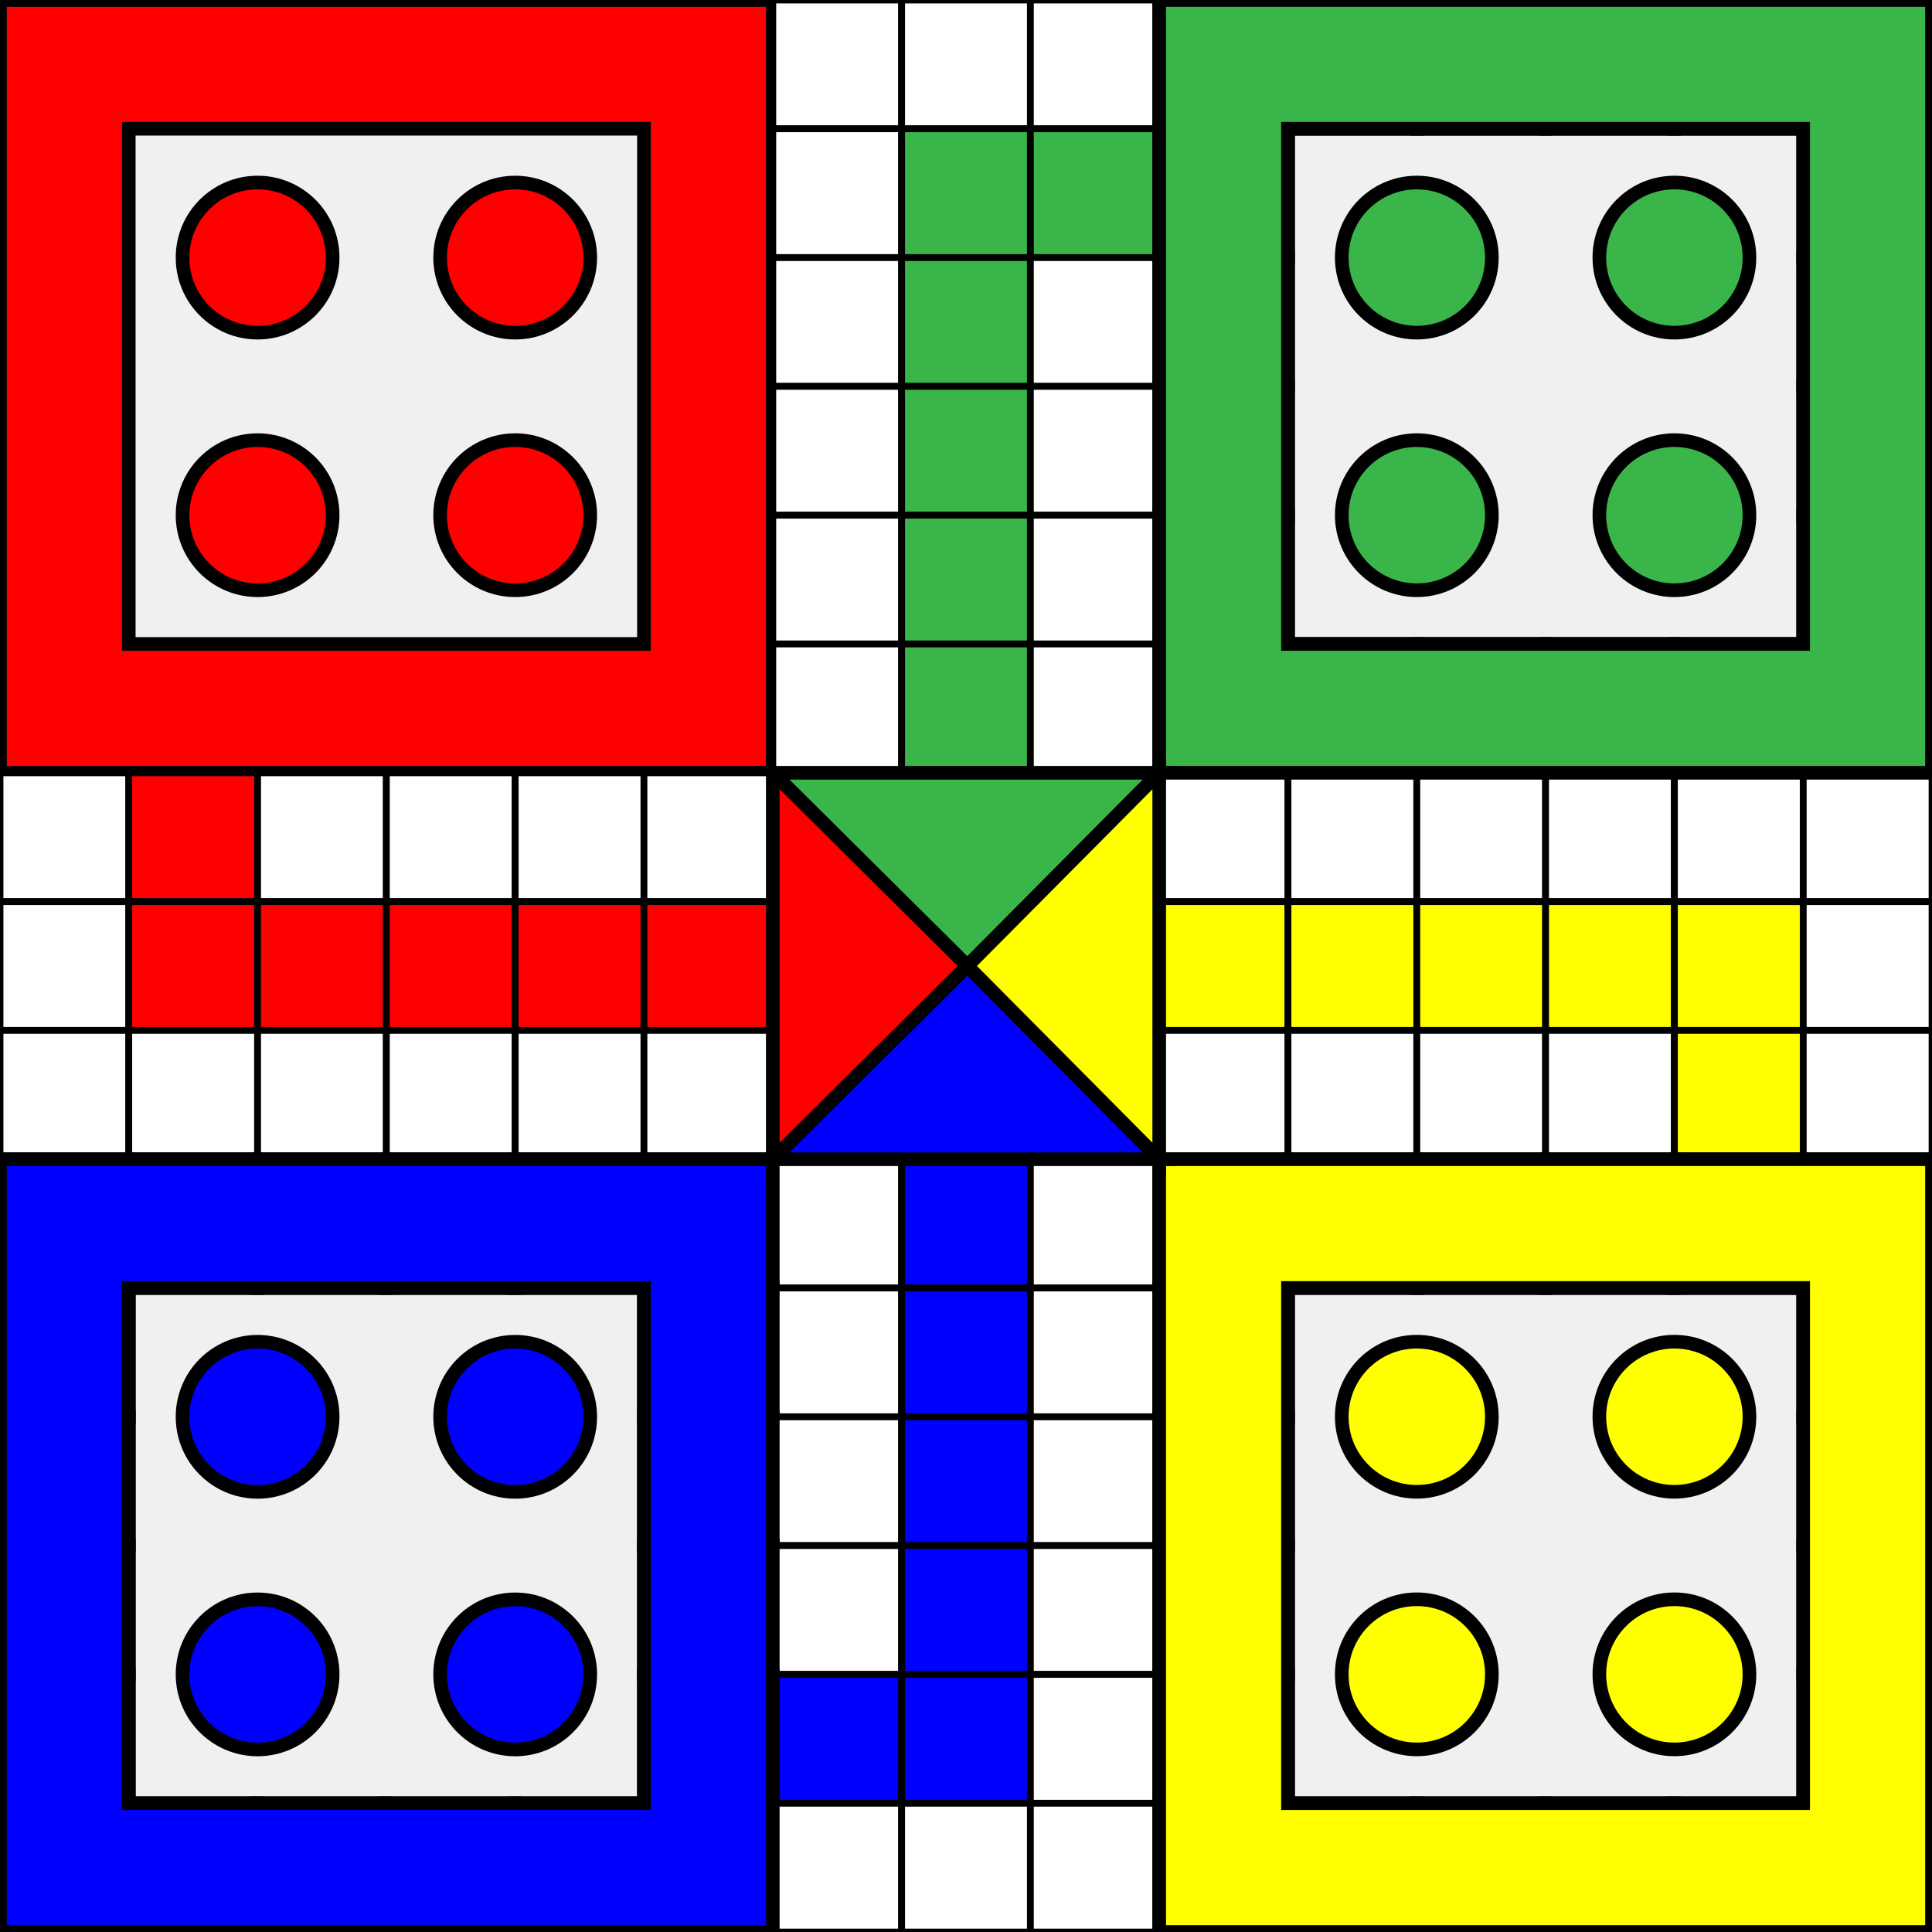
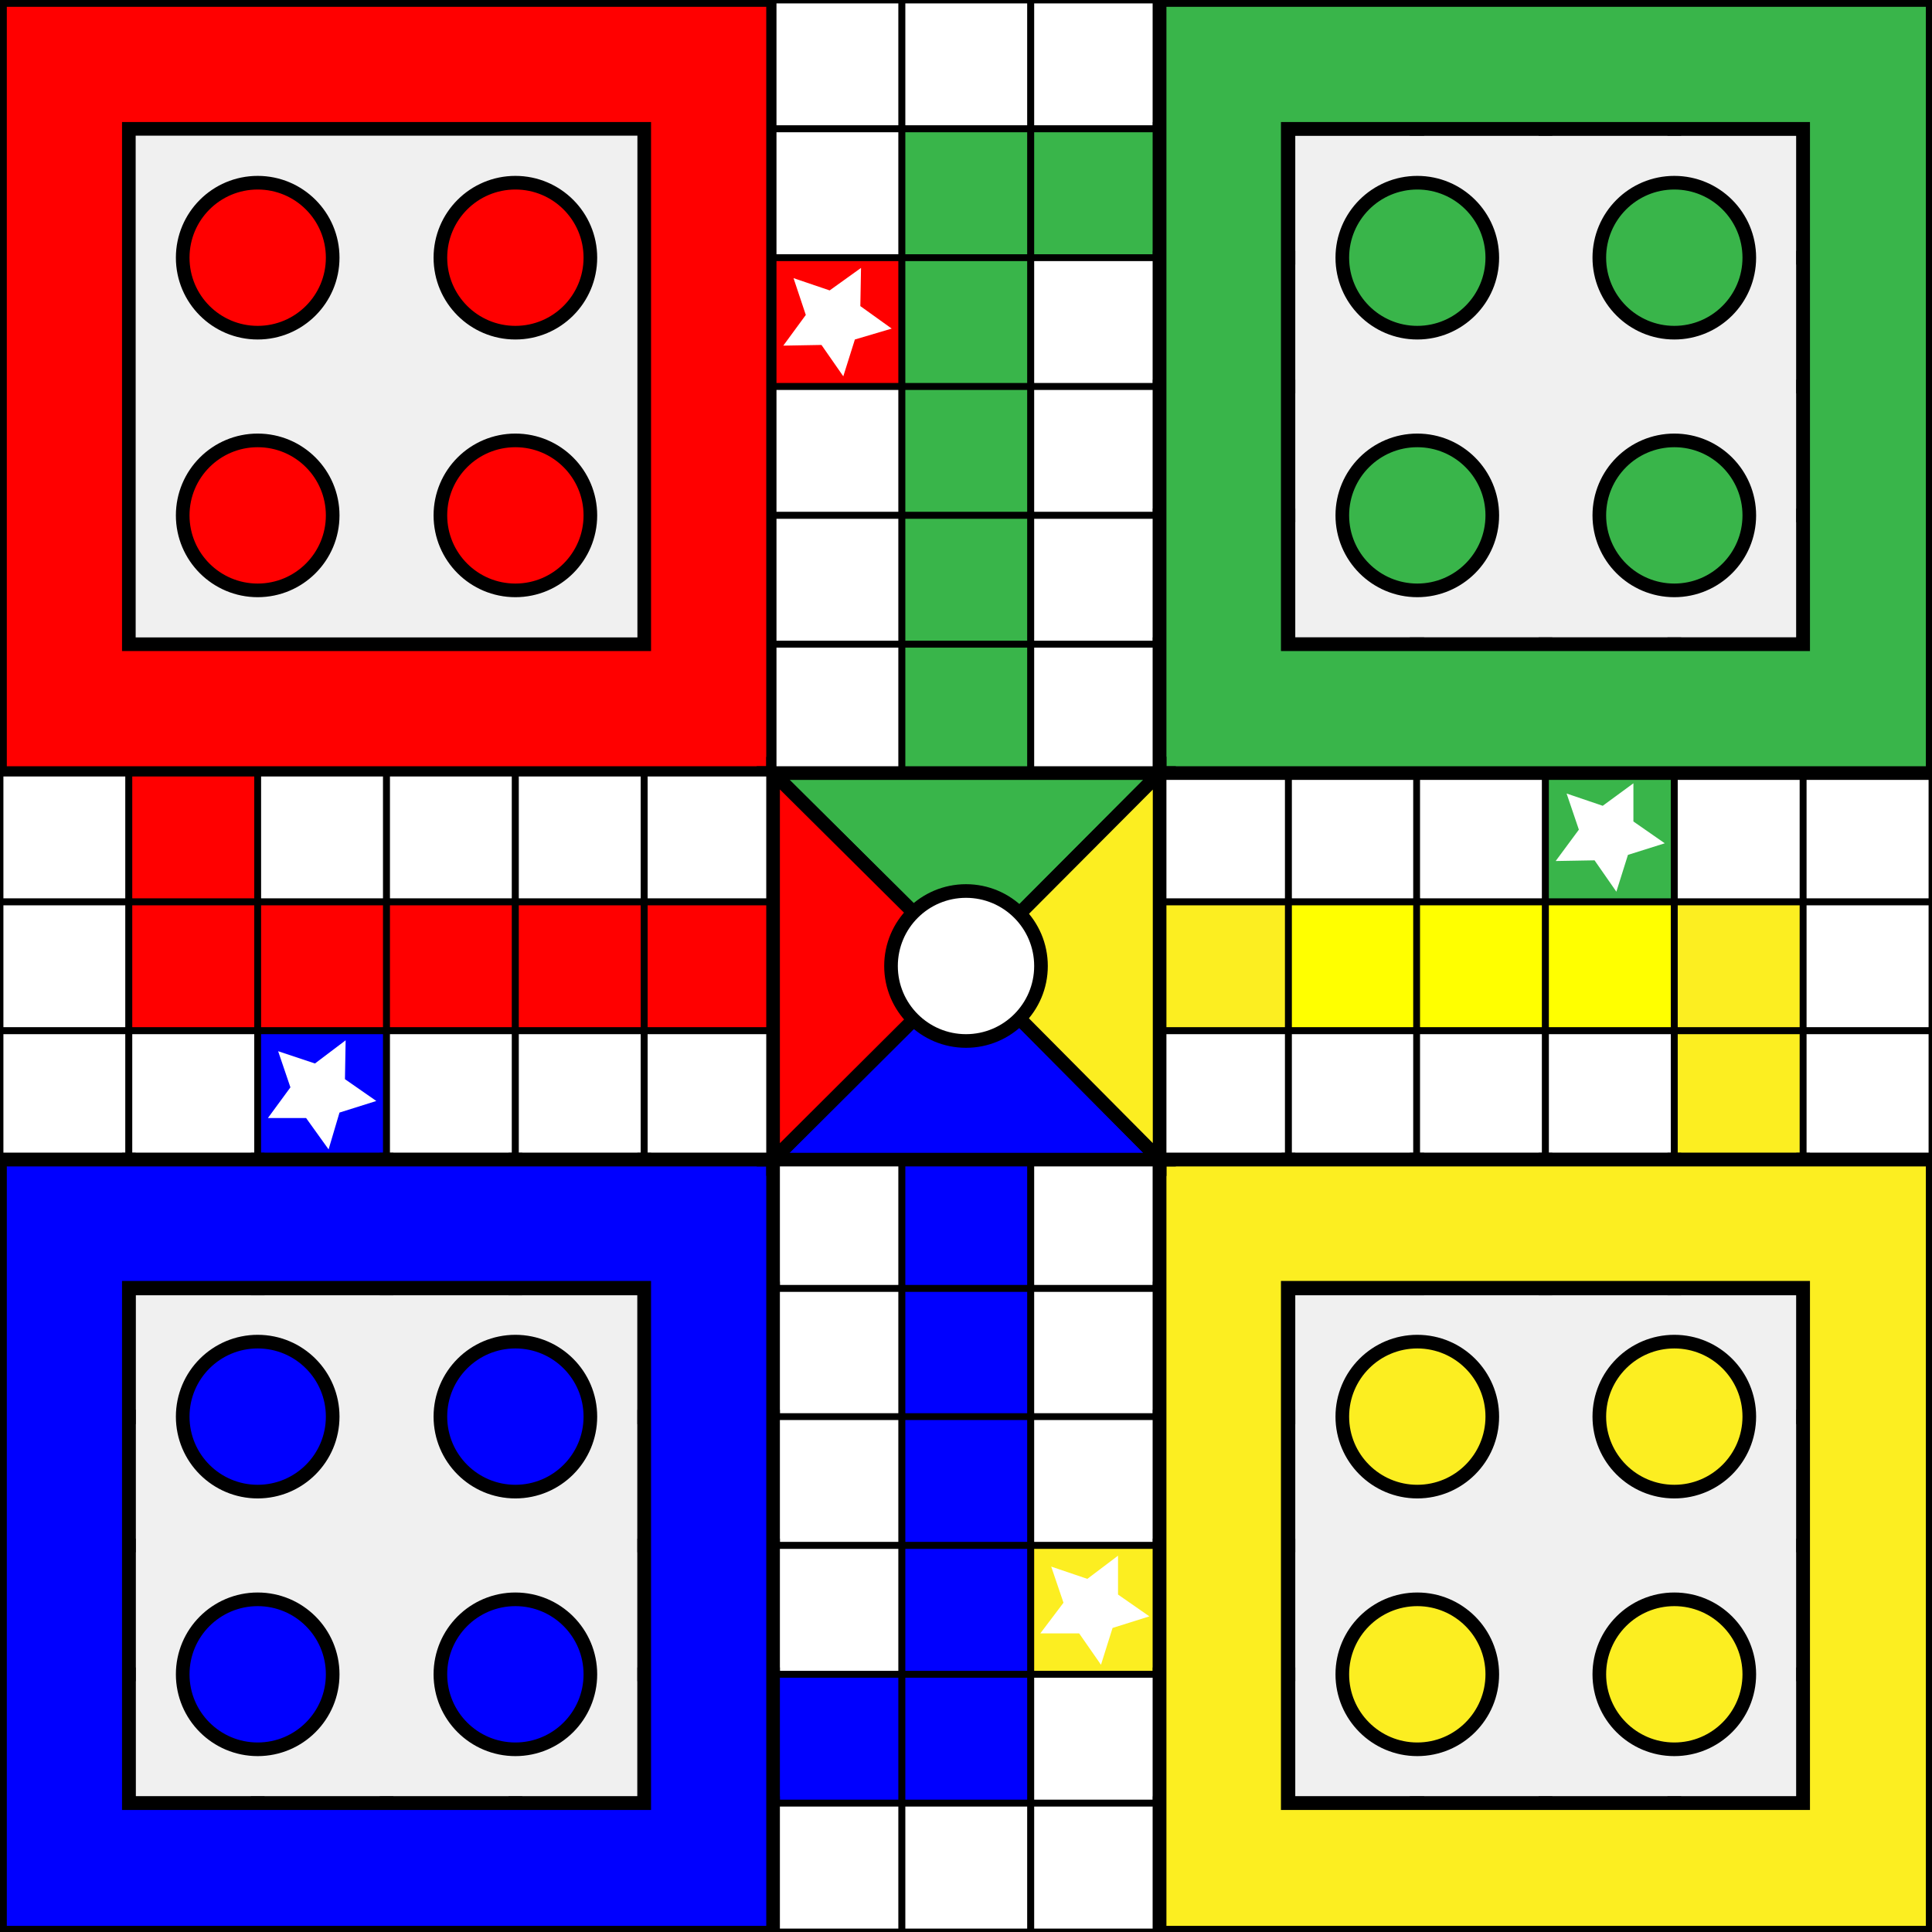
- <svg xmlns="http://www.w3.org/2000/svg" version="1.1" id="Layer_1" x="0px" y="0px" viewBox="0 0 283.43 283.43" style="enable-background:new 0 0 283.43 283.43;" xml:space="preserve">
+ <svg xmlns="http://www.w3.org/2000/svg" version="1.1" id="Layer_1" x="0px" y="0px" viewBox="0 0 283.4 283.4" style="enable-background:new 0 0 283.4 283.4;" xml:space="preserve">
  <style type="text/css">
	.st0{fill:#FF0000;stroke:#000000;stroke-width:2;stroke-miterlimit:10;}
	.st1{fill:#FFFFFF;stroke:#000000;stroke-miterlimit:10;}
	.st2{fill:#FFFFFF;stroke:#000000;stroke-width:2;stroke-miterlimit:10;}
	.st3{fill:#39B54A;stroke:#000000;stroke-miterlimit:10;}
	.st4{fill:#FF0000;stroke:#000000;stroke-miterlimit:10;}
- 	.st5{fill:#FFFF00;stroke:#000000;stroke-miterlimit:10;}
- 	.st6{fill:#0000FF;stroke:#000000;stroke-miterlimit:10;}
- 	.st7{fill:#39B54A;stroke:#000000;stroke-width:2;stroke-miterlimit:10;}
- 	.st8{fill:#0000FF;stroke:#000000;stroke-width:2;stroke-miterlimit:10;}
- 	.st9{fill:#FFFF00;stroke:#000000;stroke-width:2;stroke-miterlimit:10;}
+ 	.st5{fill:#FCEE21;stroke:#000000;stroke-miterlimit:10;}
+ 	.st6{fill:#FFFF00;stroke:#000000;stroke-miterlimit:10;}
+ 	.st7{fill:#0000FF;stroke:#000000;stroke-miterlimit:10;}
+ 	.st8{fill:#39B54A;stroke:#000000;stroke-width:2;stroke-miterlimit:10;}
+ 	.st9{fill:#0000FF;stroke:#000000;stroke-width:2;stroke-miterlimit:10;}
+ 	.st10{fill:#FCEE21;stroke:#000000;stroke-width:2;stroke-miterlimit:10;}
+ 	.st11{fill:#FFFFFF;}
</style>
-   <path class="st0" d="M0,0v113.37h113.37V0H0z M94.47,94.47H18.89V18.89h75.58V94.47z" />
-   <rect x="113.37" y="0" class="st1" width="18.9" height="18.9" />
-   <rect x="132.27" y="0" class="st1" width="18.9" height="18.9" />
-   <rect x="151.16" y="0" class="st1" width="18.9" height="18.9" />
-   <rect x="170.06" y="0" class="st2" width="18.9" height="18.9" />
-   <rect x="188.95" y="0" class="st2" width="18.9" height="18.9" />
-   <rect x="207.85" y="0" class="st2" width="18.9" height="18.9" />
-   <rect x="226.74" y="0" class="st2" width="18.9" height="18.9" />
-   <rect x="245.64" y="0" class="st2" width="18.9" height="18.9" />
-   <rect x="264.54" y="0" class="st2" width="18.9" height="18.9" />
-   <rect x="113.37" y="18.89" class="st1" width="18.9" height="18.9" />
-   <rect x="132.27" y="18.89" class="st3" width="18.9" height="18.9" />
-   <rect x="151.16" y="18.89" class="st3" width="18.9" height="18.9" />
-   <rect x="170.06" y="18.89" class="st2" width="18.9" height="18.9" />
-   <rect x="264.54" y="18.89" class="st2" width="18.9" height="18.9" />
-   <rect x="113.37" y="37.79" class="st1" width="18.9" height="18.9" />
-   <rect x="132.27" y="37.79" class="st3" width="18.9" height="18.9" />
-   <rect x="151.16" y="37.79" class="st1" width="18.9" height="18.9" />
-   <rect x="170.06" y="37.79" class="st2" width="18.9" height="18.9" />
-   <rect x="264.54" y="37.79" class="st2" width="18.9" height="18.9" />
-   <rect x="113.37" y="56.68" class="st1" width="18.9" height="18.9" />
-   <rect x="132.27" y="56.68" class="st3" width="18.9" height="18.9" />
-   <rect x="151.16" y="56.68" class="st1" width="18.9" height="18.9" />
-   <rect x="170.06" y="56.68" class="st2" width="18.9" height="18.9" />
-   <rect x="264.54" y="56.68" class="st2" width="18.9" height="18.9" />
-   <rect x="113.37" y="75.58" class="st1" width="18.9" height="18.9" />
-   <rect x="132.27" y="75.58" class="st3" width="18.9" height="18.9" />
-   <rect x="151.16" y="75.58" class="st1" width="18.9" height="18.9" />
-   <rect x="170.06" y="75.58" class="st2" width="18.9" height="18.9" />
-   <rect x="264.54" y="75.58" class="st2" width="18.9" height="18.9" />
-   <rect x="113.37" y="94.47" class="st1" width="18.9" height="18.9" />
-   <rect x="132.27" y="94.47" class="st3" width="18.9" height="18.9" />
-   <rect x="151.16" y="94.47" class="st1" width="18.9" height="18.9" />
-   <rect x="170.06" y="94.47" class="st2" width="18.9" height="18.9" />
-   <rect x="188.95" y="94.47" class="st2" width="18.9" height="18.9" />
-   <rect x="207.85" y="94.47" class="st2" width="18.9" height="18.9" />
-   <rect x="226.74" y="94.47" class="st2" width="18.9" height="18.9" />
-   <rect x="245.64" y="94.47" class="st2" width="18.9" height="18.9" />
-   <rect x="264.54" y="94.47" class="st2" width="18.9" height="18.9" />
-   <rect x="0" y="113.37" class="st1" width="18.9" height="18.9" />
-   <rect x="18.89" y="113.37" class="st4" width="18.9" height="18.9" />
-   <rect x="37.79" y="113.37" class="st1" width="18.9" height="18.9" />
-   <rect x="56.68" y="113.37" class="st1" width="18.9" height="18.9" />
-   <rect x="75.58" y="113.37" class="st1" width="18.9" height="18.9" />
-   <rect x="94.47" y="113.37" class="st1" width="18.9" height="18.9" />
-   <rect x="170.06" y="113.37" class="st1" width="18.9" height="18.9" />
-   <rect x="188.95" y="113.37" class="st1" width="18.9" height="18.9" />
-   <rect x="207.85" y="113.37" class="st1" width="18.9" height="18.9" />
-   <rect x="226.74" y="113.37" class="st1" width="18.9" height="18.9" />
-   <rect x="245.64" y="113.37" class="st1" width="18.9" height="18.9" />
-   <rect x="264.54" y="113.37" class="st1" width="18.9" height="18.9" />
-   <rect x="0" y="132.27" class="st1" width="18.9" height="18.9" />
-   <rect x="18.89" y="132.27" class="st4" width="18.9" height="18.9" />
-   <rect x="37.79" y="132.27" class="st4" width="18.9" height="18.9" />
-   <rect x="56.68" y="132.27" class="st4" width="18.9" height="18.9" />
-   <rect x="75.58" y="132.27" class="st4" width="18.9" height="18.9" />
-   <rect x="94.47" y="132.27" class="st4" width="18.9" height="18.9" />
-   <rect x="170.06" y="132.27" class="st5" width="18.9" height="18.9" />
-   <rect x="188.95" y="132.27" class="st5" width="18.9" height="18.9" />
-   <rect x="207.85" y="132.27" class="st5" width="18.9" height="18.9" />
-   <rect x="226.74" y="132.27" class="st5" width="18.9" height="18.9" />
-   <rect x="245.64" y="132.27" class="st5" width="18.9" height="18.9" />
-   <rect x="264.54" y="132.27" class="st1" width="18.9" height="18.9" />
-   <rect x="0" y="151.16" class="st1" width="18.9" height="18.9" />
-   <rect x="18.89" y="151.16" class="st1" width="18.9" height="18.9" />
-   <rect x="37.79" y="151.16" class="st1" width="18.9" height="18.9" />
-   <rect x="56.68" y="151.16" class="st1" width="18.9" height="18.9" />
-   <rect x="75.58" y="151.16" class="st1" width="18.9" height="18.9" />
-   <rect x="94.47" y="151.16" class="st1" width="18.9" height="18.9" />
-   <rect x="170.06" y="151.16" class="st1" width="18.9" height="18.9" />
-   <rect x="188.95" y="151.16" class="st1" width="18.9" height="18.9" />
-   <rect x="207.85" y="151.16" class="st1" width="18.9" height="18.9" />
-   <rect x="226.74" y="151.16" class="st1" width="18.9" height="18.9" />
-   <rect x="245.64" y="151.16" class="st5" width="18.9" height="18.9" />
-   <rect x="264.54" y="151.16" class="st1" width="18.9" height="18.9" />
-   <rect x="0" y="170.06" class="st2" width="18.9" height="18.9" />
-   <rect x="18.89" y="170.06" class="st2" width="18.9" height="18.9" />
-   <rect x="37.79" y="170.06" class="st2" width="18.9" height="18.9" />
-   <rect x="56.68" y="170.06" class="st2" width="18.9" height="18.9" />
-   <rect x="75.58" y="170.06" class="st2" width="18.9" height="18.9" />
-   <rect x="94.47" y="170.06" class="st2" width="18.9" height="18.9" />
-   <rect x="113.37" y="170.06" class="st1" width="18.9" height="18.9" />
-   <rect x="132.27" y="170.06" class="st6" width="18.9" height="18.9" />
-   <rect x="151.16" y="170.06" class="st1" width="18.9" height="18.9" />
-   <rect x="170.06" y="170.06" class="st2" width="18.9" height="18.9" />
-   <rect x="188.95" y="170.06" class="st2" width="18.9" height="18.9" />
-   <rect x="207.85" y="170.06" class="st2" width="18.9" height="18.9" />
-   <rect x="226.74" y="170.06" class="st2" width="18.9" height="18.9" />
-   <rect x="245.64" y="170.06" class="st2" width="18.9" height="18.9" />
-   <rect x="264.54" y="170.06" class="st2" width="18.9" height="18.9" />
-   <rect x="0" y="188.95" class="st2" width="18.9" height="18.9" />
-   <rect x="94.47" y="188.95" class="st2" width="18.9" height="18.9" />
-   <rect x="113.37" y="188.95" class="st1" width="18.9" height="18.9" />
-   <rect x="132.27" y="188.95" class="st6" width="18.9" height="18.9" />
-   <rect x="151.16" y="188.95" class="st1" width="18.9" height="18.9" />
-   <rect x="170.06" y="188.95" class="st2" width="18.9" height="18.9" />
-   <rect x="264.54" y="188.95" class="st2" width="18.9" height="18.9" />
-   <rect x="0" y="207.85" class="st2" width="18.9" height="18.9" />
-   <rect x="94.47" y="207.85" class="st2" width="18.9" height="18.9" />
-   <rect x="113.37" y="207.85" class="st1" width="18.9" height="18.9" />
-   <rect x="132.27" y="207.85" class="st6" width="18.9" height="18.9" />
-   <rect x="151.16" y="207.85" class="st1" width="18.9" height="18.9" />
-   <rect x="170.06" y="207.85" class="st2" width="18.9" height="18.9" />
-   <rect x="264.54" y="207.85" class="st2" width="18.9" height="18.9" />
-   <rect x="0" y="226.74" class="st2" width="18.9" height="18.9" />
-   <rect x="94.47" y="226.74" class="st2" width="18.9" height="18.9" />
-   <rect x="113.37" y="226.74" class="st1" width="18.9" height="18.9" />
-   <rect x="132.27" y="226.74" class="st6" width="18.9" height="18.9" />
-   <rect x="151.16" y="226.74" class="st1" width="18.9" height="18.9" />
-   <rect x="170.06" y="226.74" class="st2" width="18.9" height="18.9" />
-   <rect x="264.54" y="226.74" class="st2" width="18.9" height="18.9" />
-   <rect x="0" y="245.64" class="st2" width="18.9" height="18.9" />
-   <rect x="94.47" y="245.64" class="st2" width="18.9" height="18.9" />
-   <rect x="113.37" y="245.64" class="st6" width="18.9" height="18.9" />
-   <rect x="132.27" y="245.64" class="st6" width="18.9" height="18.9" />
-   <rect x="151.16" y="245.64" class="st1" width="18.9" height="18.9" />
-   <rect x="170.06" y="245.64" class="st2" width="18.9" height="18.9" />
-   <rect x="264.54" y="245.64" class="st2" width="18.9" height="18.9" />
-   <rect x="0" y="264.54" class="st2" width="18.9" height="18.9" />
-   <rect x="18.89" y="264.54" class="st2" width="18.9" height="18.9" />
-   <rect x="37.79" y="264.54" class="st2" width="18.9" height="18.9" />
-   <rect x="56.68" y="264.54" class="st2" width="18.9" height="18.9" />
-   <rect x="75.58" y="264.54" class="st2" width="18.9" height="18.9" />
-   <rect x="94.47" y="264.54" class="st2" width="18.9" height="18.9" />
-   <rect x="113.37" y="264.54" class="st1" width="18.9" height="18.9" />
-   <rect x="132.27" y="264.54" class="st1" width="18.9" height="18.9" />
-   <rect x="151.16" y="264.54" class="st1" width="18.9" height="18.9" />
-   <rect x="170.06" y="264.54" class="st2" width="18.9" height="18.9" />
-   <rect x="188.95" y="264.54" class="st2" width="18.9" height="18.9" />
-   <rect x="207.85" y="264.54" class="st2" width="18.9" height="18.9" />
-   <rect x="226.74" y="264.54" class="st2" width="18.9" height="18.9" />
-   <rect x="245.64" y="264.54" class="st2" width="18.9" height="18.9" />
-   <rect x="264.54" y="264.54" class="st2" width="18.9" height="18.9" />
-   <path class="st7" d="M170.06,0v113.37h113.37V0H170.06z M264.53,94.47h-75.58V18.89h75.58V94.47z" />
-   <path class="st8" d="M0,170.06v113.37h113.37V170.06H0z M94.47,264.53H18.89v-75.58h75.58V264.53z" />
-   <path class="st9" d="M170.06,170.06v113.37h113.37V170.06H170.06z M264.53,264.53h-75.58v-75.58h75.58V264.53z" />
-   <polygon class="st8" points="170.06,170.06 113.37,170.06 141.91,141.71 " />
-   <polygon class="st7" points="113.37,113.37 141.91,141.71 170.06,113.37 " />
-   <polygon class="st9" points="170.06,113.37 141.91,141.71 170.06,170.06 " />
-   <polygon class="st0" points="113.37,113.37 141.91,141.71 113.37,170.06 " />
-   <circle class="st0" cx="75.58" cy="37.79" r="11.01" />
-   <circle class="st0" cx="37.79" cy="75.58" r="11.01" />
-   <circle class="st0" cx="75.58" cy="75.58" r="11.01" />
-   <circle class="st0" cx="37.79" cy="37.79" r="11.01" />
-   <circle class="st7" cx="245.64" cy="37.79" r="11.01" />
-   <circle class="st7" cx="207.85" cy="75.58" r="11.01" />
-   <circle class="st7" cx="245.64" cy="75.58" r="11.01" />
-   <circle class="st7" cx="207.85" cy="37.79" r="11.01" />
-   <circle class="st8" cx="75.58" cy="207.85" r="11.01" />
-   <circle class="st8" cx="37.79" cy="245.64" r="11.01" />
-   <circle class="st8" cx="75.58" cy="245.64" r="11.01" />
-   <circle class="st8" cx="37.79" cy="207.85" r="11.01" />
-   <circle class="st9" cx="245.64" cy="207.84" r="11.01" />
-   <circle class="st9" cx="207.85" cy="245.63" r="11.01" />
-   <circle class="st9" cx="245.64" cy="245.63" r="11.01" />
-   <circle class="st9" cx="207.85" cy="207.84" r="11.01" />
+   <path class="st0" d="M0,0v113.4h113.4V0H0z M94.5,94.5H18.9V18.9h75.6V94.5z" />
+   <rect x="113.4" y="0" class="st1" width="18.9" height="18.9" />
+   <rect x="132.3" y="0" class="st1" width="18.9" height="18.9" />
+   <rect x="151.2" y="0" class="st1" width="18.9" height="18.9" />
+   <rect x="170.1" y="0" class="st2" width="18.9" height="18.9" />
+   <rect x="189" y="0" class="st2" width="18.9" height="18.9" />
+   <rect x="207.8" y="0" class="st2" width="18.9" height="18.9" />
+   <rect x="226.7" y="0" class="st2" width="18.9" height="18.9" />
+   <rect x="245.6" y="0" class="st2" width="18.9" height="18.9" />
+   <rect x="264.5" y="0" class="st2" width="18.9" height="18.9" />
+   <rect x="113.4" y="18.9" class="st1" width="18.9" height="18.9" />
+   <rect x="132.3" y="18.9" class="st3" width="18.9" height="18.9" />
+   <rect x="151.2" y="18.9" class="st3" width="18.9" height="18.9" />
+   <rect x="170.1" y="18.9" class="st2" width="18.9" height="18.9" />
+   <rect x="264.5" y="18.9" class="st2" width="18.9" height="18.9" />
+   <rect x="113.4" y="37.8" class="st4" width="18.9" height="18.9" />
+   <rect x="132.3" y="37.8" class="st3" width="18.9" height="18.9" />
+   <rect x="151.2" y="37.8" class="st1" width="18.9" height="18.9" />
+   <rect x="170.1" y="37.8" class="st2" width="18.9" height="18.9" />
+   <rect x="264.5" y="37.8" class="st2" width="18.9" height="18.9" />
+   <rect x="113.4" y="56.7" class="st1" width="18.9" height="18.9" />
+   <rect x="132.3" y="56.7" class="st3" width="18.9" height="18.9" />
+   <rect x="151.2" y="56.7" class="st1" width="18.9" height="18.9" />
+   <rect x="170.1" y="56.7" class="st2" width="18.9" height="18.9" />
+   <rect x="264.5" y="56.7" class="st2" width="18.9" height="18.9" />
+   <rect x="113.4" y="75.6" class="st1" width="18.9" height="18.9" />
+   <rect x="132.3" y="75.6" class="st3" width="18.9" height="18.9" />
+   <rect x="151.2" y="75.6" class="st1" width="18.9" height="18.9" />
+   <rect x="170.1" y="75.6" class="st2" width="18.9" height="18.9" />
+   <rect x="264.5" y="75.6" class="st2" width="18.9" height="18.9" />
+   <rect x="113.4" y="94.5" class="st1" width="18.9" height="18.9" />
+   <rect x="132.3" y="94.5" class="st3" width="18.9" height="18.9" />
+   <rect x="151.2" y="94.5" class="st1" width="18.9" height="18.9" />
+   <rect x="170.1" y="94.5" class="st2" width="18.9" height="18.9" />
+   <rect x="189" y="94.5" class="st2" width="18.9" height="18.9" />
+   <rect x="207.8" y="94.5" class="st2" width="18.9" height="18.9" />
+   <rect x="226.7" y="94.5" class="st2" width="18.9" height="18.9" />
+   <rect x="245.6" y="94.5" class="st2" width="18.9" height="18.9" />
+   <rect x="264.5" y="94.5" class="st2" width="18.9" height="18.9" />
+   <rect x="0" y="113.4" class="st1" width="18.9" height="18.9" />
+   <rect x="18.9" y="113.4" class="st4" width="18.9" height="18.9" />
+   <rect x="37.8" y="113.4" class="st1" width="18.9" height="18.9" />
+   <rect x="56.7" y="113.4" class="st1" width="18.9" height="18.9" />
+   <rect x="75.6" y="113.4" class="st1" width="18.9" height="18.9" />
+   <rect x="94.5" y="113.4" class="st1" width="18.9" height="18.9" />
+   <rect x="170.1" y="113.4" class="st1" width="18.9" height="18.9" />
+   <rect x="189" y="113.4" class="st1" width="18.9" height="18.9" />
+   <rect x="207.8" y="113.4" class="st1" width="18.9" height="18.9" />
+   <rect x="226.7" y="113.4" class="st3" width="18.9" height="18.9" />
+   <rect x="245.6" y="113.4" class="st1" width="18.9" height="18.9" />
+   <rect x="264.5" y="113.4" class="st1" width="18.9" height="18.9" />
+   <rect x="0" y="132.3" class="st1" width="18.9" height="18.9" />
+   <rect x="18.9" y="132.3" class="st4" width="18.9" height="18.9" />
+   <rect x="37.8" y="132.3" class="st4" width="18.9" height="18.9" />
+   <rect x="56.7" y="132.3" class="st4" width="18.9" height="18.9" />
+   <rect x="75.6" y="132.3" class="st4" width="18.9" height="18.9" />
+   <rect x="94.5" y="132.3" class="st4" width="18.9" height="18.9" />
+   <rect x="170.1" y="132.3" class="st5" width="18.9" height="18.9" />
+   <rect x="189" y="132.3" class="st6" width="18.9" height="18.9" />
+   <rect x="207.8" y="132.3" class="st6" width="18.9" height="18.9" />
+   <rect x="226.7" y="132.3" class="st6" width="18.9" height="18.9" />
+   <rect x="245.6" y="132.3" class="st5" width="18.9" height="18.9" />
+   <rect x="264.5" y="132.3" class="st1" width="18.9" height="18.9" />
+   <rect x="0" y="151.2" class="st1" width="18.9" height="18.9" />
+   <rect x="18.9" y="151.2" class="st1" width="18.9" height="18.9" />
+   <rect x="37.8" y="151.2" class="st7" width="18.9" height="18.9" />
+   <rect x="56.7" y="151.2" class="st1" width="18.9" height="18.9" />
+   <rect x="75.6" y="151.2" class="st1" width="18.9" height="18.9" />
+   <rect x="94.5" y="151.2" class="st1" width="18.9" height="18.9" />
+   <rect x="170.1" y="151.2" class="st1" width="18.9" height="18.9" />
+   <rect x="189" y="151.2" class="st1" width="18.9" height="18.9" />
+   <rect x="207.8" y="151.2" class="st1" width="18.9" height="18.9" />
+   <rect x="226.7" y="151.2" class="st1" width="18.9" height="18.9" />
+   <rect x="245.6" y="151.2" class="st5" width="18.9" height="18.9" />
+   <rect x="264.5" y="151.2" class="st1" width="18.9" height="18.9" />
+   <rect x="0" y="170.1" class="st2" width="18.9" height="18.9" />
+   <rect x="18.9" y="170.1" class="st2" width="18.9" height="18.9" />
+   <rect x="37.8" y="170.1" class="st2" width="18.9" height="18.9" />
+   <rect x="56.7" y="170.1" class="st2" width="18.9" height="18.9" />
+   <rect x="75.6" y="170.1" class="st2" width="18.9" height="18.9" />
+   <rect x="94.5" y="170.1" class="st2" width="18.9" height="18.9" />
+   <rect x="113.4" y="170.1" class="st1" width="18.9" height="18.9" />
+   <rect x="132.3" y="170.1" class="st7" width="18.9" height="18.9" />
+   <rect x="151.2" y="170.1" class="st1" width="18.9" height="18.9" />
+   <rect x="170.1" y="170.1" class="st2" width="18.9" height="18.9" />
+   <rect x="189" y="170.1" class="st2" width="18.9" height="18.9" />
+   <rect x="207.8" y="170.1" class="st2" width="18.9" height="18.9" />
+   <rect x="226.7" y="170.1" class="st2" width="18.9" height="18.9" />
+   <rect x="245.6" y="170.1" class="st2" width="18.9" height="18.9" />
+   <rect x="264.5" y="170.1" class="st2" width="18.9" height="18.9" />
+   <rect x="0" y="189" class="st2" width="18.9" height="18.9" />
+   <rect x="94.5" y="189" class="st2" width="18.9" height="18.9" />
+   <rect x="113.4" y="189" class="st1" width="18.9" height="18.9" />
+   <rect x="132.3" y="189" class="st7" width="18.9" height="18.9" />
+   <rect x="151.2" y="189" class="st1" width="18.9" height="18.9" />
+   <rect x="170.1" y="189" class="st2" width="18.9" height="18.9" />
+   <rect x="264.5" y="189" class="st2" width="18.9" height="18.9" />
+   <rect x="0" y="207.8" class="st2" width="18.9" height="18.9" />
+   <rect x="94.5" y="207.8" class="st2" width="18.9" height="18.9" />
+   <rect x="113.4" y="207.8" class="st1" width="18.9" height="18.9" />
+   <rect x="132.3" y="207.8" class="st7" width="18.9" height="18.9" />
+   <rect x="151.2" y="207.8" class="st1" width="18.9" height="18.9" />
+   <rect x="170.1" y="207.8" class="st2" width="18.9" height="18.9" />
+   <rect x="264.5" y="207.8" class="st2" width="18.9" height="18.9" />
+   <rect x="0" y="226.7" class="st2" width="18.9" height="18.9" />
+   <rect x="94.5" y="226.7" class="st2" width="18.9" height="18.9" />
+   <rect x="113.4" y="226.7" class="st1" width="18.9" height="18.9" />
+   <rect x="132.3" y="226.7" class="st7" width="18.9" height="18.9" />
+   <rect x="151.2" y="226.7" class="st5" width="18.9" height="18.9" />
+   <rect x="170.1" y="226.7" class="st2" width="18.9" height="18.9" />
+   <rect x="264.5" y="226.7" class="st2" width="18.9" height="18.9" />
+   <rect x="0" y="245.6" class="st2" width="18.9" height="18.9" />
+   <rect x="94.5" y="245.6" class="st2" width="18.9" height="18.9" />
+   <rect x="113.4" y="245.6" class="st7" width="18.9" height="18.9" />
+   <rect x="132.3" y="245.6" class="st7" width="18.9" height="18.9" />
+   <rect x="151.2" y="245.6" class="st1" width="18.9" height="18.9" />
+   <rect x="170.1" y="245.6" class="st2" width="18.9" height="18.9" />
+   <rect x="264.5" y="245.6" class="st2" width="18.9" height="18.9" />
+   <rect x="0" y="264.5" class="st2" width="18.9" height="18.9" />
+   <rect x="18.9" y="264.5" class="st2" width="18.9" height="18.9" />
+   <rect x="37.8" y="264.5" class="st2" width="18.9" height="18.9" />
+   <rect x="56.7" y="264.5" class="st2" width="18.9" height="18.9" />
+   <rect x="75.6" y="264.5" class="st2" width="18.9" height="18.9" />
+   <rect x="94.5" y="264.5" class="st2" width="18.9" height="18.9" />
+   <rect x="113.4" y="264.5" class="st1" width="18.9" height="18.9" />
+   <rect x="132.3" y="264.5" class="st1" width="18.9" height="18.9" />
+   <rect x="151.2" y="264.5" class="st1" width="18.9" height="18.9" />
+   <rect x="170.1" y="264.5" class="st2" width="18.9" height="18.9" />
+   <rect x="189" y="264.5" class="st2" width="18.9" height="18.9" />
+   <rect x="207.8" y="264.5" class="st2" width="18.9" height="18.9" />
+   <rect x="226.7" y="264.5" class="st2" width="18.9" height="18.9" />
+   <rect x="245.6" y="264.5" class="st2" width="18.9" height="18.9" />
+   <rect x="264.5" y="264.5" class="st2" width="18.9" height="18.9" />
+   <path class="st8" d="M170.1,0v113.4h113.4V0H170.1z M264.5,94.5h-75.6V18.9h75.6V94.5z" />
+   <path class="st9" d="M0,170.1v113.4h113.4V170.1H0z M94.5,264.5H18.9v-75.6h75.6V264.5z" />
+   <path class="st10" d="M170.1,170.1v113.4h113.4V170.1H170.1z M264.5,264.5h-75.6v-75.6h75.6V264.5z" />
+   <polygon class="st9" points="170.1,170.1 113.4,170.1 141.9,141.7 " />
+   <polygon class="st8" points="113.4,113.4 141.9,141.7 170.1,113.4 " />
+   <polygon class="st10" points="170.1,113.4 141.9,141.7 170.1,170.1 " />
+   <polygon class="st0" points="113.4,113.4 141.9,141.7 113.4,170.1 " />
+   <circle class="st0" cx="75.6" cy="37.8" r="11" />
+   <circle class="st0" cx="37.8" cy="75.6" r="11" />
+   <circle class="st0" cx="75.6" cy="75.6" r="11" />
+   <circle class="st0" cx="37.8" cy="37.8" r="11" />
+   <circle class="st8" cx="245.6" cy="37.8" r="11" />
+   <circle class="st8" cx="207.9" cy="75.6" r="11" />
+   <circle class="st8" cx="245.6" cy="75.6" r="11" />
+   <circle class="st8" cx="207.9" cy="37.8" r="11" />
+   <circle class="st9" cx="75.6" cy="207.8" r="11" />
+   <circle class="st9" cx="37.8" cy="245.6" r="11" />
+   <circle class="st9" cx="75.6" cy="245.6" r="11" />
+   <circle class="st9" cx="37.8" cy="207.8" r="11" />
+   <circle class="st10" cx="245.6" cy="207.8" r="11" />
+   <circle class="st10" cx="207.9" cy="245.6" r="11" />
+   <circle class="st10" cx="245.6" cy="245.6" r="11" />
+   <circle class="st10" cx="207.9" cy="207.8" r="11" />
+   <polygon class="st11" points="40.8,154.2 46.2,156 50.7,152.6 50.6,158.3 55.2,161.5 49.8,163.2 48.2,168.6 44.9,164 39.3,164   42.6,159.5 " />
+   <polygon class="st11" points="154.2,229.8 159.5,231.6 164,228.2 164,233.9 168.6,237.1 163.2,238.8 161.5,244.2 158.3,239.6   152.6,239.6 156,235.1 " />
+   <polygon class="st11" points="116.4,40.8 121.7,42.6 126.3,39.3 126.2,44.9 130.8,48.2 125.4,49.8 123.7,55.2 120.5,50.6   114.9,50.7 118.2,46.2 " />
+   <polygon class="st11" points="229.8,116.4 235.1,118.2 239.6,114.9 239.6,120.5 244.2,123.7 238.8,125.4 237.1,130.8 233.9,126.2   228.2,126.3 231.6,121.7 " />
+   <circle class="st2" cx="141.7" cy="141.7" r="11" />
</svg>
